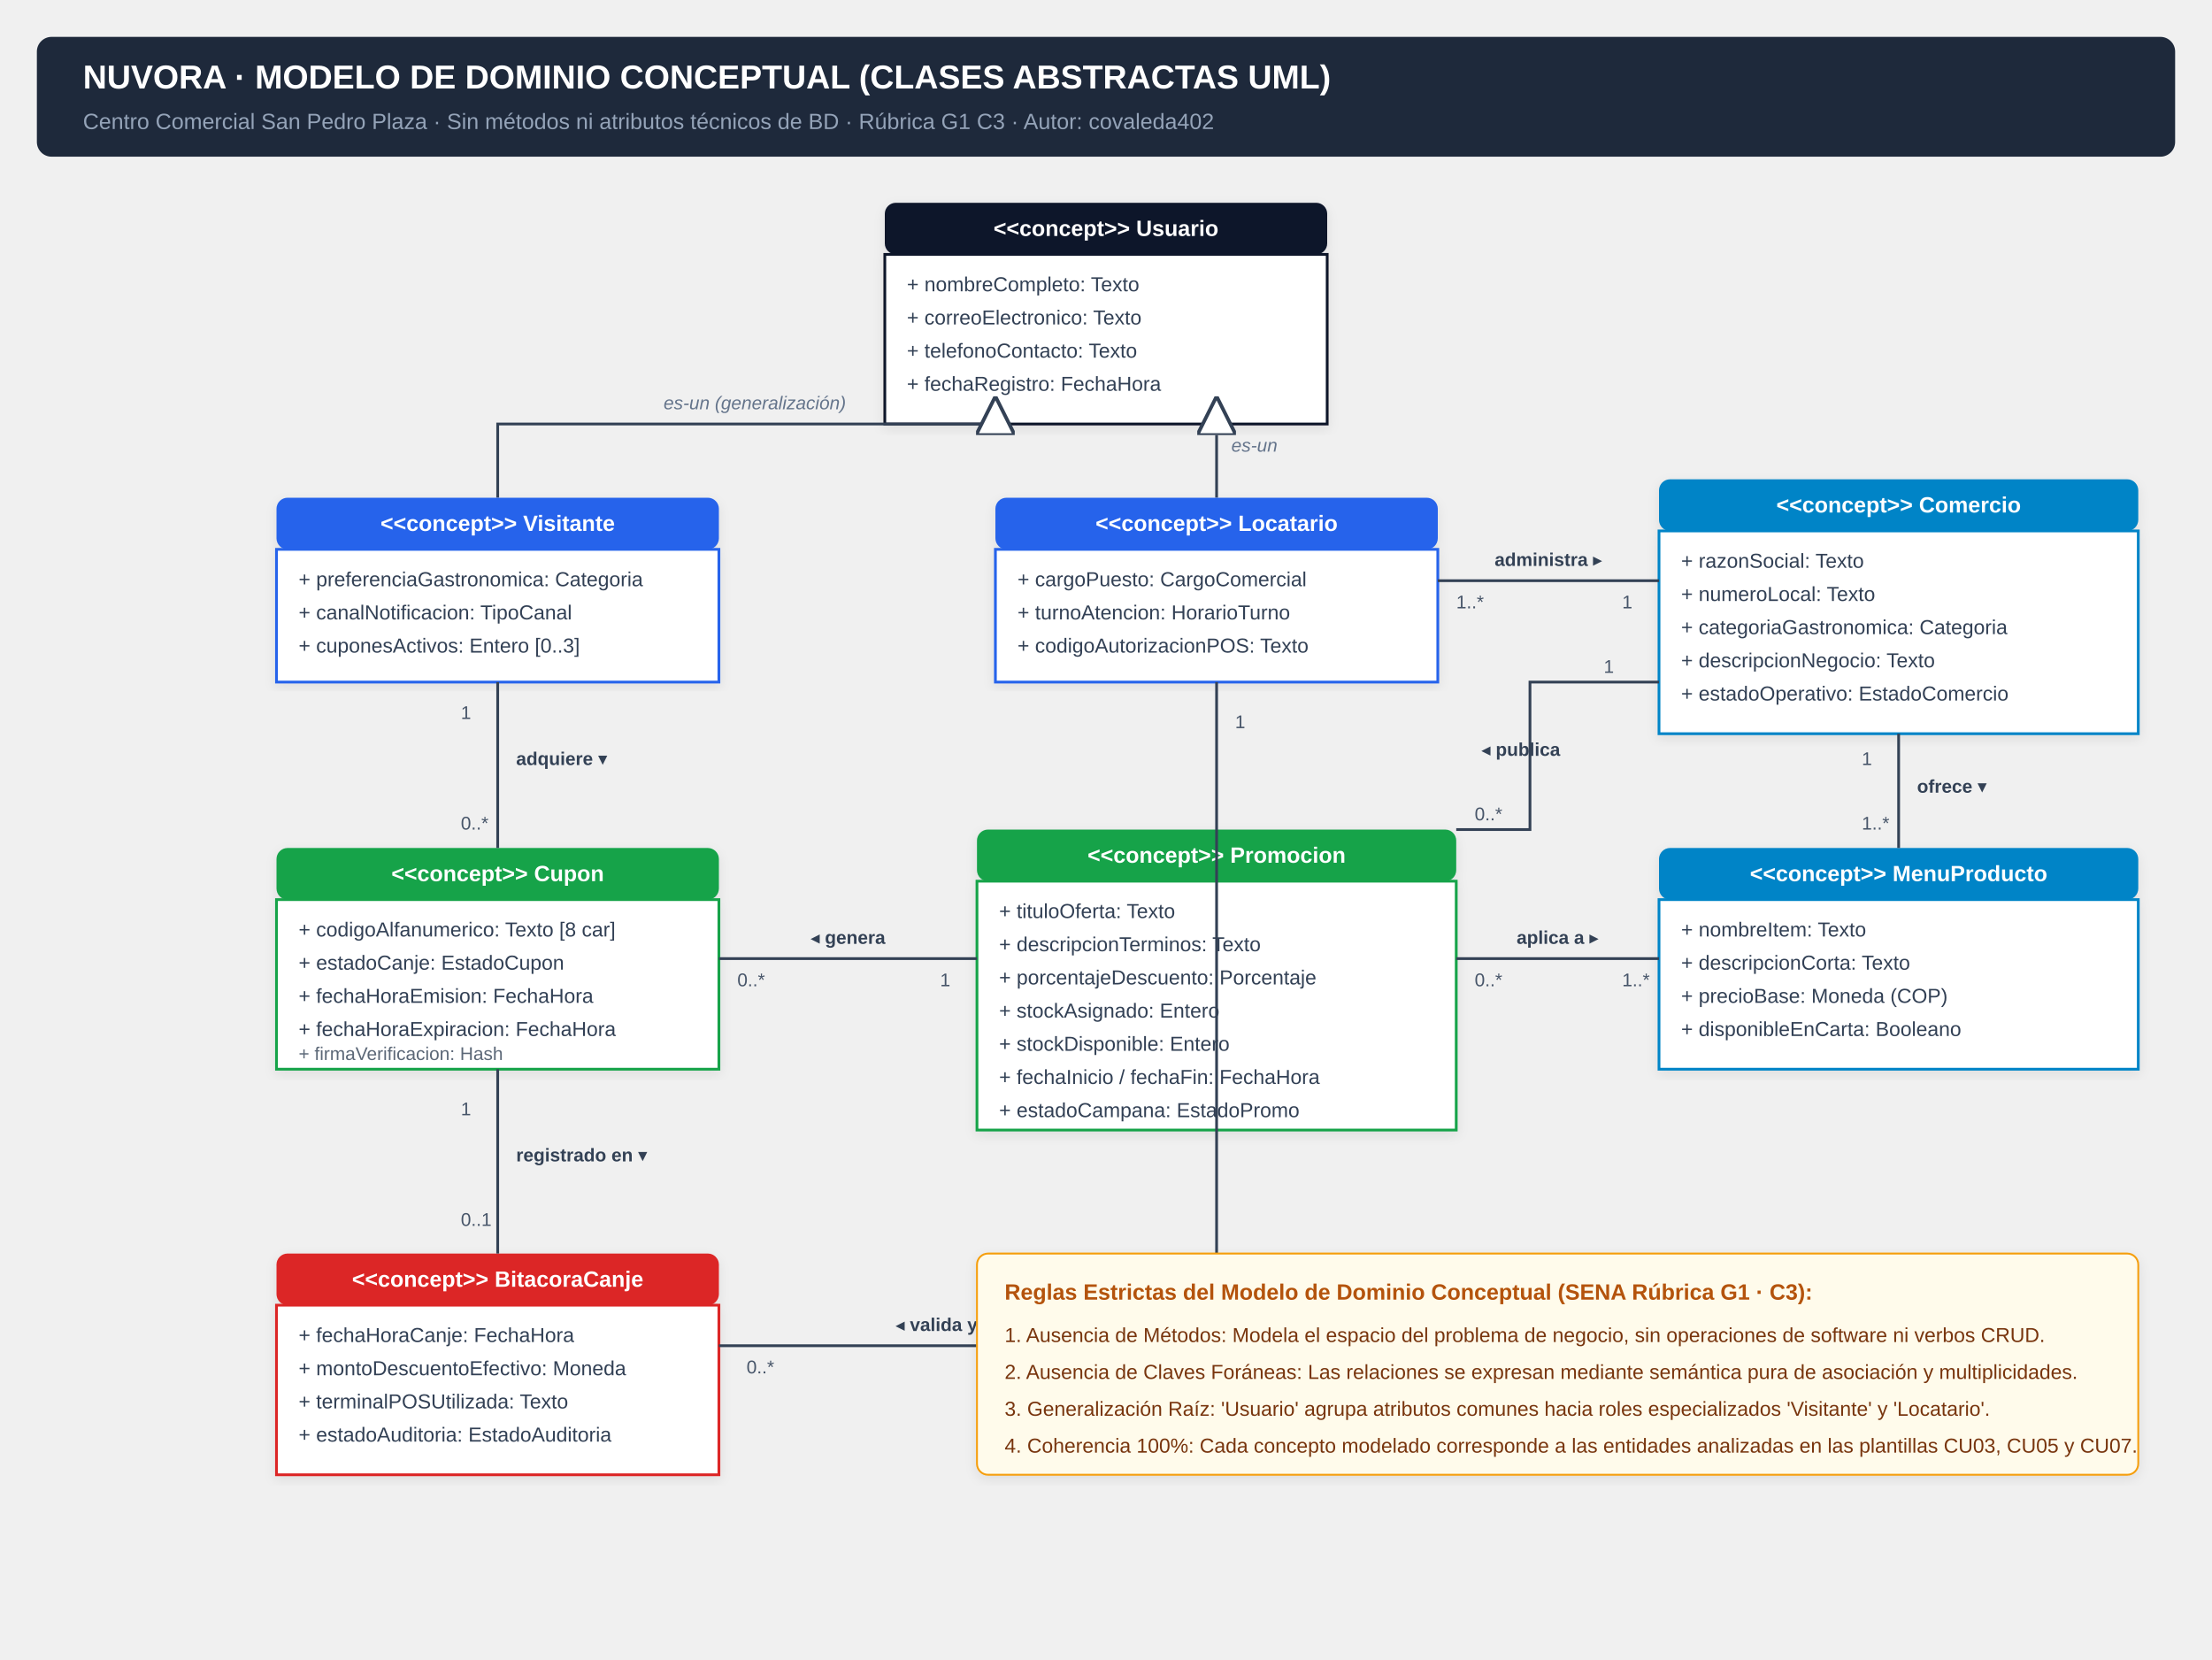
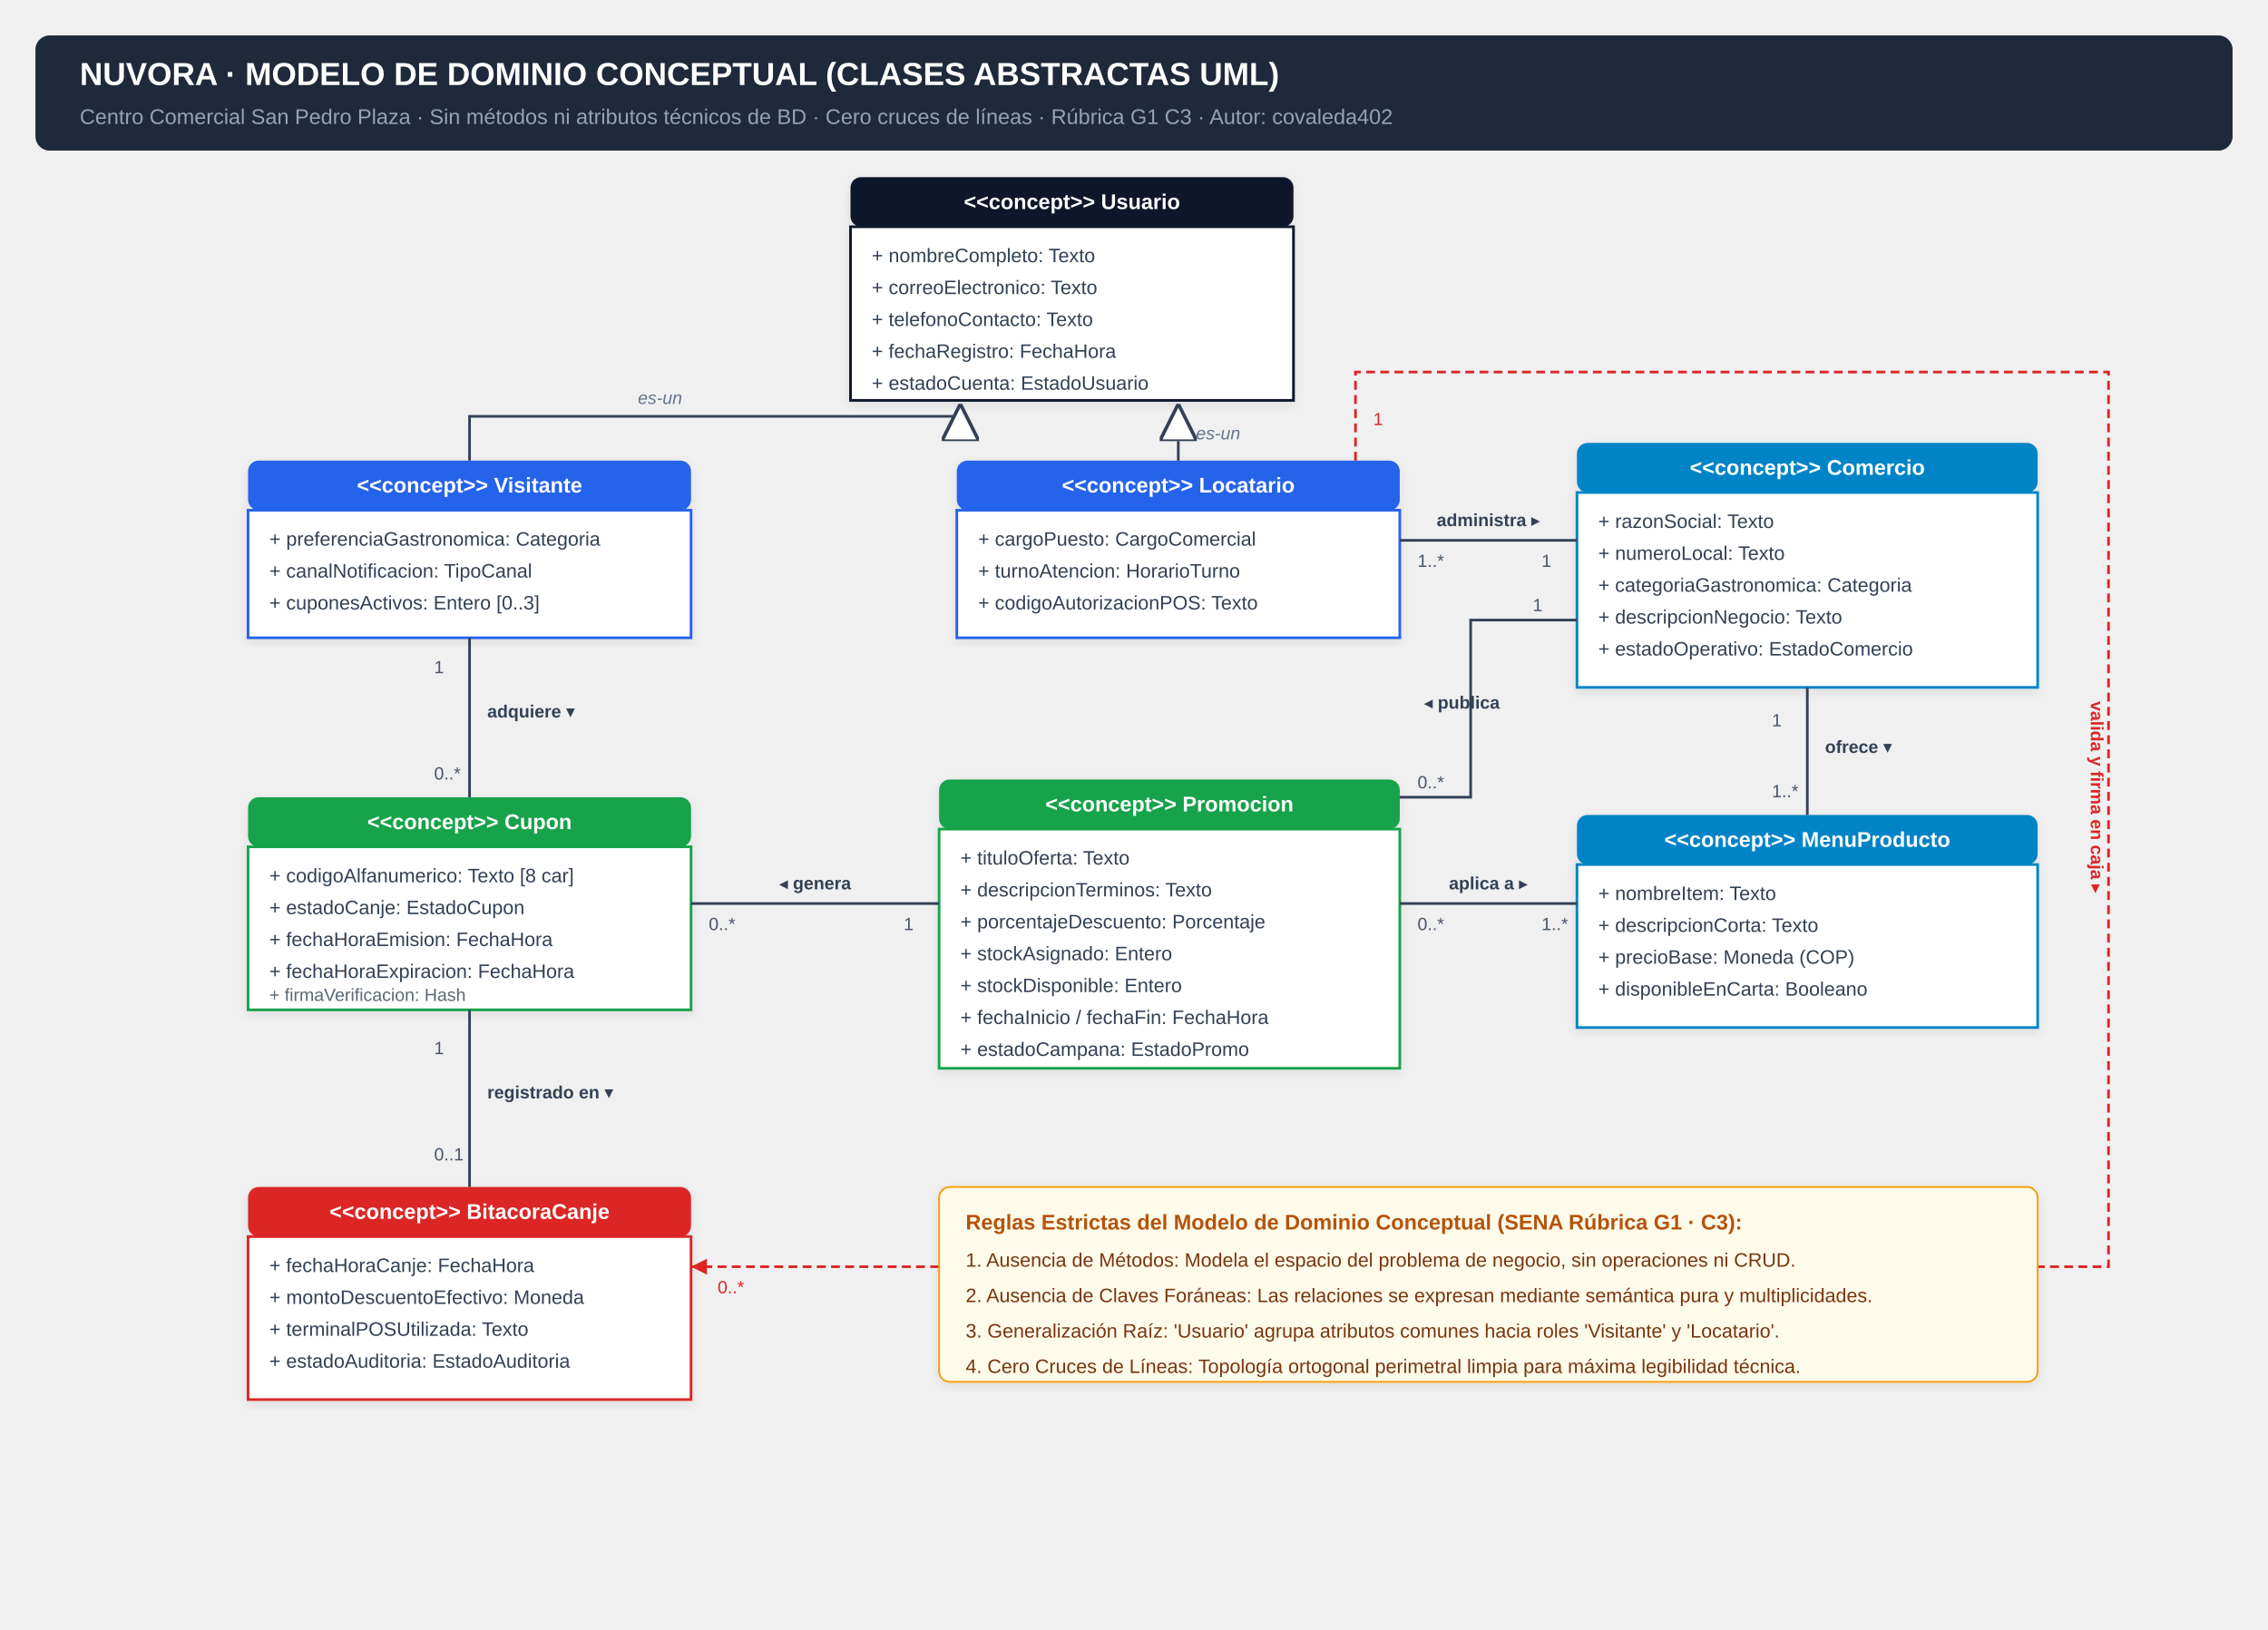
- <svg xmlns="http://www.w3.org/2000/svg" viewBox="0 0 1200 900" width="1200" height="900" style="background:#ffffff; font-family:'Segoe UI', Arial, sans-serif;">
+ <svg xmlns="http://www.w3.org/2000/svg" viewBox="0 0 1280 920" width="1280" height="920" style="background:#ffffff; font-family:'Segoe UI', Arial, sans-serif;">
  <defs>
    <marker id="inheritance" viewBox="0 0 16 16" refX="16" refY="8" markerWidth="14" markerHeight="14" orient="auto">
      <polygon points="0,0 16,8 0,16" fill="#ffffff" stroke="#334155" stroke-width="1.5" />
    </marker>
    <marker id="arrow" viewBox="0 0 10 10" refX="10" refY="5" markerWidth="6" markerHeight="6" orient="auto">
      <path d="M 0 0 L 10 5 L 0 10 z" fill="#334155" />
    </marker>
+     <marker id="arrow-red" viewBox="0 0 10 10" refX="10" refY="5" markerWidth="6" markerHeight="6" orient="auto">
+       <path d="M 0 0 L 10 5 L 0 10 z" fill="#dc2626" />
+     </marker>
    <filter id="shadow" x="-5%" y="-5%" width="110%" height="110%">
      <feDropShadow dx="0" dy="2" stdDeviation="3" flood-opacity="0.08" />
    </filter>
  </defs>
-   <rect x="20" y="20" width="1160" height="65" rx="8" fill="#1e293b" />
+   <rect x="20" y="20" width="1240" height="65" rx="8" fill="#1e293b" />
  <text x="45" y="48" fill="#ffffff" font-size="18" font-weight="bold">NUVORA · MODELO DE DOMINIO CONCEPTUAL (CLASES ABSTRACTAS UML)</text>
-   <text x="45" y="70" fill="#94a3b8" font-size="12">Centro Comercial San Pedro Plaza · Sin métodos ni atributos técnicos de BD · Rúbrica G1 C3 · Autor: covaleda402</text>
-   <g id="clase_usuario" transform="translate(480, 110)" filter="url(#shadow)">
-     <rect x="0" y="0" width="240" height="28" rx="6" fill="#0f172a" />
-     <rect x="0" y="28" width="240" height="92" rx="0" fill="#ffffff" stroke="#0f172a" stroke-width="1.5" />
-     <text x="120" y="18" text-anchor="middle" fill="#ffffff" font-size="12" font-weight="bold">&lt;&lt;concept&gt;&gt; Usuario</text>
+   <text x="45" y="70" fill="#94a3b8" font-size="12">Centro Comercial San Pedro Plaza · Sin métodos ni atributos técnicos de BD · Cero cruces de líneas · Rúbrica G1 C3 · Autor: covaleda402</text>
+   <g id="clase_usuario" transform="translate(480, 100)" filter="url(#shadow)">
+     <rect x="0" y="0" width="250" height="28" rx="6" fill="#0f172a" />
+     <rect x="0" y="28" width="250" height="98" rx="0" fill="#ffffff" stroke="#0f172a" stroke-width="1.5" />
+     <text x="125" y="18" text-anchor="middle" fill="#ffffff" font-size="12" font-weight="bold">&lt;&lt;concept&gt;&gt; Usuario</text>
    <text x="12" y="48" fill="#334155" font-size="11">+ nombreCompleto: Texto</text>
    <text x="12" y="66" fill="#334155" font-size="11">+ correoElectronico: Texto</text>
    <text x="12" y="84" fill="#334155" font-size="11">+ telefonoContacto: Texto</text>
    <text x="12" y="102" fill="#334155" font-size="11">+ fechaRegistro: FechaHora</text>
+     <text x="12" y="120" fill="#334155" font-size="11">+ estadoCuenta: EstadoUsuario</text>
  </g>
-   <path d="M 270 270 L 270 230 L 540 230 L 540 215" fill="none" stroke="#334155" stroke-width="1.5" marker-end="url(#inheritance)" />
-   <text x="360" y="222" fill="#64748b" font-size="10" font-style="italic">es-un (generalización)</text>
-   <path d="M 660 270 L 660 215" fill="none" stroke="#334155" stroke-width="1.5" marker-end="url(#inheritance)" />
-   <text x="668" y="245" fill="#64748b" font-size="10" font-style="italic">es-un</text>
-   <g id="clase_visitante" transform="translate(150, 270)" filter="url(#shadow)">
-     <rect x="0" y="0" width="240" height="28" rx="6" fill="#2563eb" />
-     <rect x="0" y="28" width="240" height="72" rx="0" fill="#ffffff" stroke="#2563eb" stroke-width="1.5" />
-     <text x="120" y="18" text-anchor="middle" fill="#ffffff" font-size="12" font-weight="bold">&lt;&lt;concept&gt;&gt; Visitante</text>
+   <path d="M 265 260 L 265 235 L 542 235 L 542 228" fill="none" stroke="#334155" stroke-width="1.5" marker-end="url(#inheritance)" />
+   <text x="360" y="228" fill="#64748b" font-size="10" font-style="italic">es-un</text>
+   <path d="M 665 260 L 665 228" fill="none" stroke="#334155" stroke-width="1.5" marker-end="url(#inheritance)" />
+   <text x="675" y="248" fill="#64748b" font-size="10" font-style="italic">es-un</text>
+   <g id="clase_visitante" transform="translate(140, 260)" filter="url(#shadow)">
+     <rect x="0" y="0" width="250" height="28" rx="6" fill="#2563eb" />
+     <rect x="0" y="28" width="250" height="72" rx="0" fill="#ffffff" stroke="#2563eb" stroke-width="1.5" />
+     <text x="125" y="18" text-anchor="middle" fill="#ffffff" font-size="12" font-weight="bold">&lt;&lt;concept&gt;&gt; Visitante</text>
    <text x="12" y="48" fill="#334155" font-size="11">+ preferenciaGastronomica: Categoria</text>
    <text x="12" y="66" fill="#334155" font-size="11">+ canalNotificacion: TipoCanal</text>
    <text x="12" y="84" fill="#334155" font-size="11">+ cuponesActivos: Entero [0..3]</text>
  </g>
-   <g id="clase_locatario" transform="translate(540, 270)" filter="url(#shadow)">
-     <rect x="0" y="0" width="240" height="28" rx="6" fill="#2563eb" />
-     <rect x="0" y="28" width="240" height="72" rx="0" fill="#ffffff" stroke="#2563eb" stroke-width="1.5" />
-     <text x="120" y="18" text-anchor="middle" fill="#ffffff" font-size="12" font-weight="bold">&lt;&lt;concept&gt;&gt; Locatario</text>
+   <g id="clase_locatario" transform="translate(540, 260)" filter="url(#shadow)">
+     <rect x="0" y="0" width="250" height="28" rx="6" fill="#2563eb" />
+     <rect x="0" y="28" width="250" height="72" rx="0" fill="#ffffff" stroke="#2563eb" stroke-width="1.5" />
+     <text x="125" y="18" text-anchor="middle" fill="#ffffff" font-size="12" font-weight="bold">&lt;&lt;concept&gt;&gt; Locatario</text>
    <text x="12" y="48" fill="#334155" font-size="11">+ cargoPuesto: CargoComercial</text>
    <text x="12" y="66" fill="#334155" font-size="11">+ turnoAtencion: HorarioTurno</text>
    <text x="12" y="84" fill="#334155" font-size="11">+ codigoAutorizacionPOS: Texto</text>
  </g>
-   <g id="clase_comercio" transform="translate(900, 260)" filter="url(#shadow)">
+   <g id="clase_comercio" transform="translate(890, 250)" filter="url(#shadow)">
    <rect x="0" y="0" width="260" height="28" rx="6" fill="#0284c7" />
    <rect x="0" y="28" width="260" height="110" rx="0" fill="#ffffff" stroke="#0284c7" stroke-width="1.5" />
    <text x="130" y="18" text-anchor="middle" fill="#ffffff" font-size="12" font-weight="bold">&lt;&lt;concept&gt;&gt; Comercio</text>
    <text x="12" y="48" fill="#334155" font-size="11">+ razonSocial: Texto</text>
    <text x="12" y="66" fill="#334155" font-size="11">+ numeroLocal: Texto</text>
    <text x="12" y="84" fill="#334155" font-size="11">+ categoriaGastronomica: Categoria</text>
    <text x="12" y="102" fill="#334155" font-size="11">+ descripcionNegocio: Texto</text>
    <text x="12" y="120" fill="#334155" font-size="11">+ estadoOperativo: EstadoComercio</text>
  </g>
-   <line x1="780" y1="315" x2="900" y2="315" stroke="#334155" stroke-width="1.5" />
-   <text x="840" y="307" text-anchor="middle" fill="#334155" font-size="10" font-weight="bold">administra ▸</text>
-   <text x="790" y="330" fill="#475569" font-size="10">1..*</text>
-   <text x="880" y="330" fill="#475569" font-size="10">1</text>
-   <g id="clase_menu" transform="translate(900, 460)" filter="url(#shadow)">
+   <line x1="790" y1="305" x2="890" y2="305" stroke="#334155" stroke-width="1.5" />
+   <text x="840" y="297" text-anchor="middle" fill="#334155" font-size="10" font-weight="bold">administra ▸</text>
+   <text x="800" y="320" fill="#475569" font-size="10">1..*</text>
+   <text x="870" y="320" fill="#475569" font-size="10">1</text>
+   <g id="clase_menu" transform="translate(890, 460)" filter="url(#shadow)">
    <rect x="0" y="0" width="260" height="28" rx="6" fill="#0284c7" />
    <rect x="0" y="28" width="260" height="92" rx="0" fill="#ffffff" stroke="#0284c7" stroke-width="1.5" />
    <text x="130" y="18" text-anchor="middle" fill="#ffffff" font-size="12" font-weight="bold">&lt;&lt;concept&gt;&gt; MenuProducto</text>
    <text x="12" y="48" fill="#334155" font-size="11">+ nombreItem: Texto</text>
    <text x="12" y="66" fill="#334155" font-size="11">+ descripcionCorta: Texto</text>
    <text x="12" y="84" fill="#334155" font-size="11">+ precioBase: Moneda (COP)</text>
    <text x="12" y="102" fill="#334155" font-size="11">+ disponibleEnCarta: Booleano</text>
  </g>
-   <line x1="1030" y1="398" x2="1030" y2="460" stroke="#334155" stroke-width="1.5" />
-   <text x="1040" y="430" fill="#334155" font-size="10" font-weight="bold">ofrece ▾</text>
-   <text x="1010" y="415" fill="#475569" font-size="10">1</text>
-   <text x="1010" y="450" fill="#475569" font-size="10">1..*</text>
-   <g id="clase_promocion" transform="translate(530, 450)" filter="url(#shadow)">
+   <line x1="1020" y1="388" x2="1020" y2="460" stroke="#334155" stroke-width="1.5" />
+   <text x="1030" y="425" fill="#334155" font-size="10" font-weight="bold">ofrece ▾</text>
+   <text x="1000" y="410" fill="#475569" font-size="10">1</text>
+   <text x="1000" y="450" fill="#475569" font-size="10">1..*</text>
+   <g id="clase_promocion" transform="translate(530, 440)" filter="url(#shadow)">
    <rect x="0" y="0" width="260" height="28" rx="6" fill="#16a34a" />
    <rect x="0" y="28" width="260" height="135" rx="0" fill="#ffffff" stroke="#16a34a" stroke-width="1.5" />
    <text x="130" y="18" text-anchor="middle" fill="#ffffff" font-size="12" font-weight="bold">&lt;&lt;concept&gt;&gt; Promocion</text>
    <text x="12" y="48" fill="#334155" font-size="11">+ tituloOferta: Texto</text>
    <text x="12" y="66" fill="#334155" font-size="11">+ descripcionTerminos: Texto</text>
    <text x="12" y="84" fill="#334155" font-size="11">+ porcentajeDescuento: Porcentaje</text>
    <text x="12" y="102" fill="#334155" font-size="11">+ stockAsignado: Entero</text>
    <text x="12" y="120" fill="#334155" font-size="11">+ stockDisponible: Entero</text>
    <text x="12" y="138" fill="#334155" font-size="11">+ fechaInicio / fechaFin: FechaHora</text>
    <text x="12" y="156" fill="#334155" font-size="11">+ estadoCampana: EstadoPromo</text>
  </g>
-   <path d="M 900 370 L 830 370 L 830 450 L 790 450" fill="none" stroke="#334155" stroke-width="1.5" />
-   <text x="825" y="410" text-anchor="middle" fill="#334155" font-size="10" font-weight="bold">◂ publica</text>
-   <text x="870" y="365" fill="#475569" font-size="10">1</text>
+   <path d="M 890 350 L 830 350 L 830 450 L 790 450" fill="none" stroke="#334155" stroke-width="1.5" />
+   <text x="825" y="400" text-anchor="middle" fill="#334155" font-size="10" font-weight="bold">◂ publica</text>
+   <text x="865" y="345" fill="#475569" font-size="10">1</text>
  <text x="800" y="445" fill="#475569" font-size="10">0..*</text>
-   <line x1="790" y1="520" x2="900" y2="520" stroke="#334155" stroke-width="1.5" />
-   <text x="845" y="512" text-anchor="middle" fill="#334155" font-size="10" font-weight="bold">aplica a ▸</text>
-   <text x="800" y="535" fill="#475569" font-size="10">0..*</text>
-   <text x="880" y="535" fill="#475569" font-size="10">1..*</text>
-   <g id="clase_cupon" transform="translate(150, 460)" filter="url(#shadow)">
-     <rect x="0" y="0" width="240" height="28" rx="6" fill="#16a34a" />
-     <rect x="0" y="28" width="240" height="92" rx="0" fill="#ffffff" stroke="#16a34a" stroke-width="1.5" />
-     <text x="120" y="18" text-anchor="middle" fill="#ffffff" font-size="12" font-weight="bold">&lt;&lt;concept&gt;&gt; Cupon</text>
+   <line x1="790" y1="510" x2="890" y2="510" stroke="#334155" stroke-width="1.5" />
+   <text x="840" y="502" text-anchor="middle" fill="#334155" font-size="10" font-weight="bold">aplica a ▸</text>
+   <text x="800" y="525" fill="#475569" font-size="10">0..*</text>
+   <text x="870" y="525" fill="#475569" font-size="10">1..*</text>
+   <g id="clase_cupon" transform="translate(140, 450)" filter="url(#shadow)">
+     <rect x="0" y="0" width="250" height="28" rx="6" fill="#16a34a" />
+     <rect x="0" y="28" width="250" height="92" rx="0" fill="#ffffff" stroke="#16a34a" stroke-width="1.5" />
+     <text x="125" y="18" text-anchor="middle" fill="#ffffff" font-size="12" font-weight="bold">&lt;&lt;concept&gt;&gt; Cupon</text>
    <text x="12" y="48" fill="#334155" font-size="11">+ codigoAlfanumerico: Texto [8 car]</text>
    <text x="12" y="66" fill="#334155" font-size="11">+ estadoCanje: EstadoCupon</text>
    <text x="12" y="84" fill="#334155" font-size="11">+ fechaHoraEmision: FechaHora</text>
    <text x="12" y="102" fill="#334155" font-size="11">+ fechaHoraExpiracion: FechaHora</text>
    <text x="12" y="115" fill="#334155" font-size="10" fill-opacity="0.8">+ firmaVerificacion: Hash</text>
  </g>
-   <line x1="270" y1="370" x2="270" y2="460" stroke="#334155" stroke-width="1.5" />
-   <text x="280" y="415" fill="#334155" font-size="10" font-weight="bold">adquiere ▾</text>
-   <text x="250" y="390" fill="#475569" font-size="10">1</text>
-   <text x="250" y="450" fill="#475569" font-size="10">0..*</text>
-   <line x1="530" y1="520" x2="390" y2="520" stroke="#334155" stroke-width="1.5" />
-   <text x="460" y="512" text-anchor="middle" fill="#334155" font-size="10" font-weight="bold">◂ genera</text>
-   <text x="510" y="535" fill="#475569" font-size="10">1</text>
-   <text x="400" y="535" fill="#475569" font-size="10">0..*</text>
-   <g id="clase_bitacora" transform="translate(150, 680)" filter="url(#shadow)">
-     <rect x="0" y="0" width="240" height="28" rx="6" fill="#dc2626" />
-     <rect x="0" y="28" width="240" height="92" rx="0" fill="#ffffff" stroke="#dc2626" stroke-width="1.5" />
-     <text x="120" y="18" text-anchor="middle" fill="#ffffff" font-size="12" font-weight="bold">&lt;&lt;concept&gt;&gt; BitacoraCanje</text>
+   <line x1="265" y1="360" x2="265" y2="450" stroke="#334155" stroke-width="1.5" />
+   <text x="275" y="405" fill="#334155" font-size="10" font-weight="bold">adquiere ▾</text>
+   <text x="245" y="380" fill="#475569" font-size="10">1</text>
+   <text x="245" y="440" fill="#475569" font-size="10">0..*</text>
+   <line x1="530" y1="510" x2="390" y2="510" stroke="#334155" stroke-width="1.5" />
+   <text x="460" y="502" text-anchor="middle" fill="#334155" font-size="10" font-weight="bold">◂ genera</text>
+   <text x="510" y="525" fill="#475569" font-size="10">1</text>
+   <text x="400" y="525" fill="#475569" font-size="10">0..*</text>
+   <g id="clase_bitacora" transform="translate(140, 670)" filter="url(#shadow)">
+     <rect x="0" y="0" width="250" height="28" rx="6" fill="#dc2626" />
+     <rect x="0" y="28" width="250" height="92" rx="0" fill="#ffffff" stroke="#dc2626" stroke-width="1.5" />
+     <text x="125" y="18" text-anchor="middle" fill="#ffffff" font-size="12" font-weight="bold">&lt;&lt;concept&gt;&gt; BitacoraCanje</text>
    <text x="12" y="48" fill="#334155" font-size="11">+ fechaHoraCanje: FechaHora</text>
    <text x="12" y="66" fill="#334155" font-size="11">+ montoDescuentoEfectivo: Moneda</text>
    <text x="12" y="84" fill="#334155" font-size="11">+ terminalPOSUtilizada: Texto</text>
    <text x="12" y="102" fill="#334155" font-size="11">+ estadoAuditoria: EstadoAuditoria</text>
  </g>
-   <line x1="270" y1="580" x2="270" y2="680" stroke="#334155" stroke-width="1.5" />
-   <text x="280" y="630" fill="#334155" font-size="10" font-weight="bold">registrado en ▾</text>
-   <text x="250" y="605" fill="#475569" font-size="10">1</text>
-   <text x="250" y="665" fill="#475569" font-size="10">0..1</text>
-   <path d="M 660 370 L 660 730 L 390 730" fill="none" stroke="#334155" stroke-width="1.5" />
-   <text x="540" y="722" text-anchor="middle" fill="#334155" font-size="10" font-weight="bold">◂ valida y firma en caja</text>
-   <text x="670" y="395" fill="#475569" font-size="10">1</text>
-   <text x="405" y="745" fill="#475569" font-size="10">0..*</text>
-   <g transform="translate(530, 680)" filter="url(#shadow)">
-     <rect x="0" y="0" width="630" height="120" rx="6" fill="#fffbeb" stroke="#f59e0b" stroke-width="1" />
-     <text x="15" y="25" fill="#b45309" font-size="12" font-weight="bold">Reglas Estrictas del Modelo de Dominio Conceptual (SENA Rúbrica G1 · C3):</text>
-     <text x="15" y="48" fill="#78350f" font-size="11">1. Ausencia de Métodos: Modela el espacio del problema de negocio, sin operaciones de software ni verbos CRUD.</text>
-     <text x="15" y="68" fill="#78350f" font-size="11">2. Ausencia de Claves Foráneas: Las relaciones se expresan mediante semántica pura de asociación y multiplicidades.</text>
-     <text x="15" y="88" fill="#78350f" font-size="11">3. Generalización Raíz: 'Usuario' agrupa atributos comunes hacia roles especializados 'Visitante' y 'Locatario'.</text>
-     <text x="15" y="108" fill="#78350f" font-size="11">4. Coherencia 100%: Cada concepto modelado corresponde a las entidades analizadas en las plantillas CU03, CU05 y CU07.</text>
+   <line x1="265" y1="570" x2="265" y2="670" stroke="#334155" stroke-width="1.5" />
+   <text x="275" y="620" fill="#334155" font-size="10" font-weight="bold">registrado en ▾</text>
+   <text x="245" y="595" fill="#475569" font-size="10">1</text>
+   <text x="245" y="655" fill="#475569" font-size="10">0..1</text>
+   <path d="M 765 260 L 765 210 L 1190 210 L 1190 715 L 390 715" fill="none" stroke="#dc2626" stroke-width="1.5" stroke-dasharray="5 3" marker-end="url(#arrow-red)" />
+   <text x="1180" y="450" text-anchor="middle" fill="#dc2626" font-size="10" font-weight="bold" transform="rotate(90 1180 450)">valida y firma en caja ▸</text>
+   <text x="775" y="240" fill="#dc2626" font-size="10">1</text>
+   <text x="405" y="730" fill="#dc2626" font-size="10">0..*</text>
+   <g transform="translate(530, 670)" filter="url(#shadow)">
+     <rect x="0" y="0" width="620" height="110" rx="6" fill="#fffbeb" stroke="#f59e0b" stroke-width="1" />
+     <text x="15" y="24" fill="#b45309" font-size="12" font-weight="bold">Reglas Estrictas del Modelo de Dominio Conceptual (SENA Rúbrica G1 · C3):</text>
+     <text x="15" y="45" fill="#78350f" font-size="11">1. Ausencia de Métodos: Modela el espacio del problema de negocio, sin operaciones ni CRUD.</text>
+     <text x="15" y="65" fill="#78350f" font-size="11">2. Ausencia de Claves Foráneas: Las relaciones se expresan mediante semántica pura y multiplicidades.</text>
+     <text x="15" y="85" fill="#78350f" font-size="11">3. Generalización Raíz: 'Usuario' agrupa atributos comunes hacia roles 'Visitante' y 'Locatario'.</text>
+     <text x="15" y="105" fill="#78350f" font-size="11">4. Cero Cruces de Líneas: Topología ortogonal perimetral limpia para máxima legibilidad técnica.</text>
  </g>
</svg>
